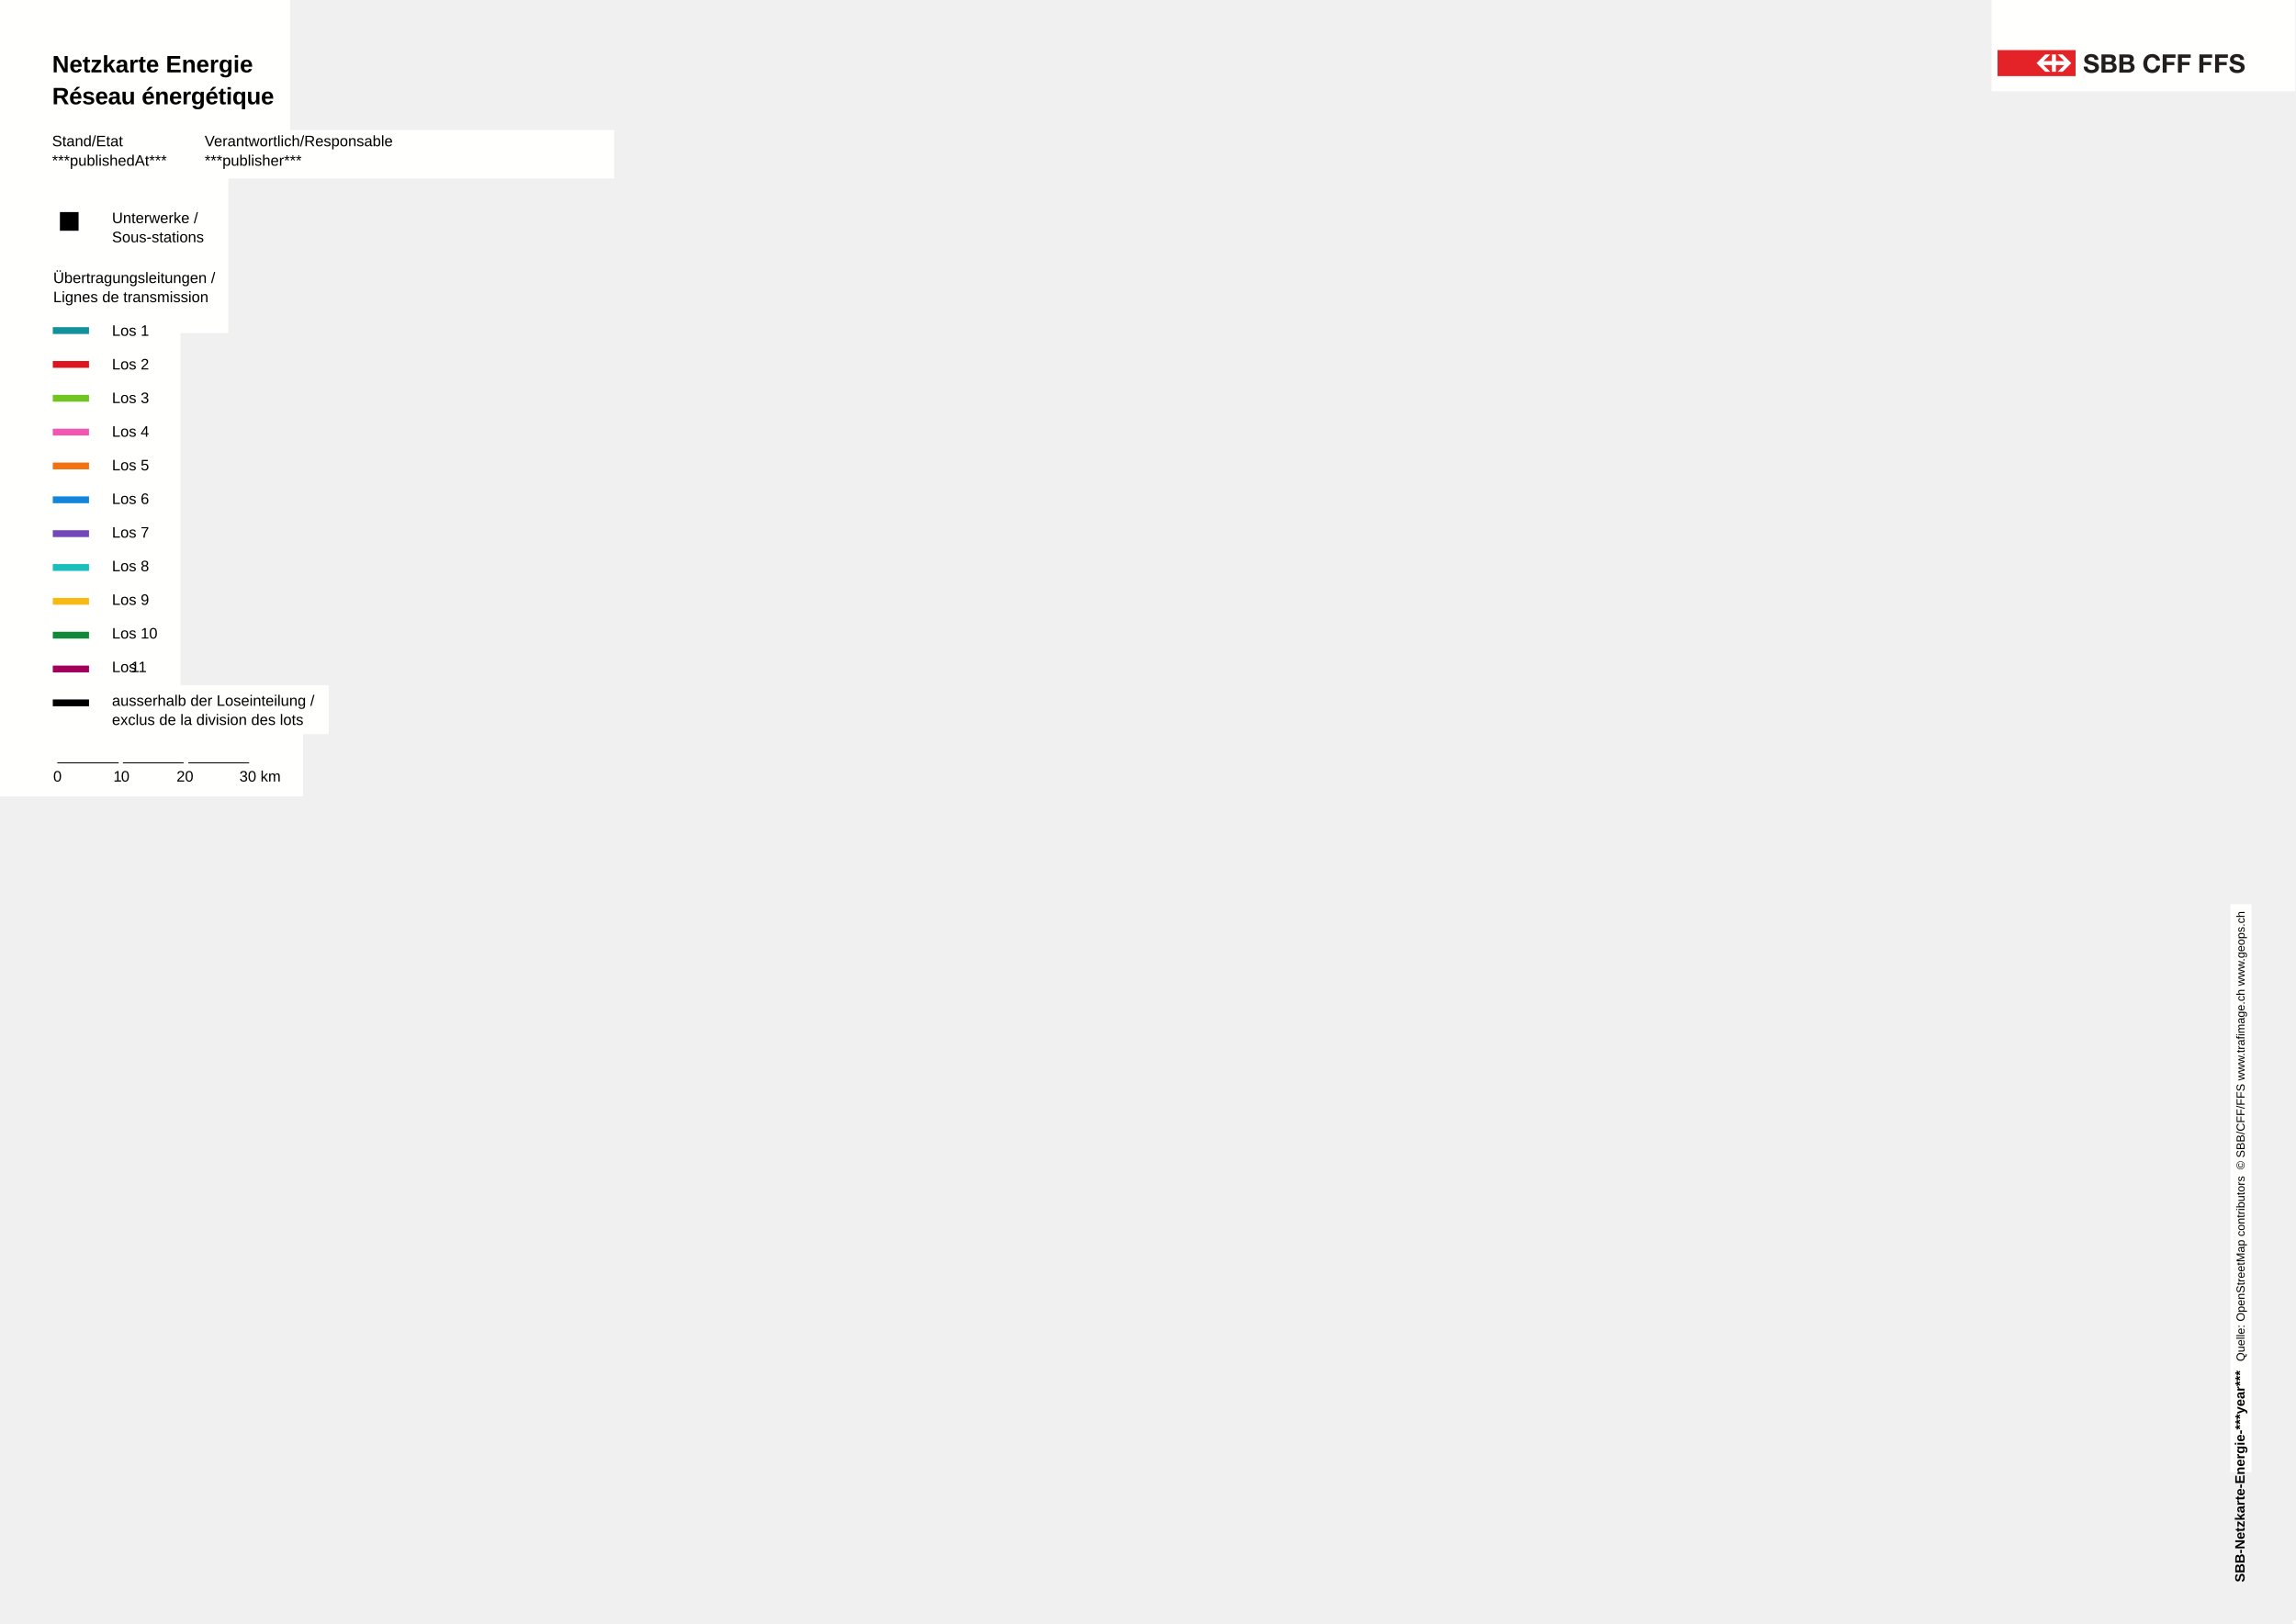
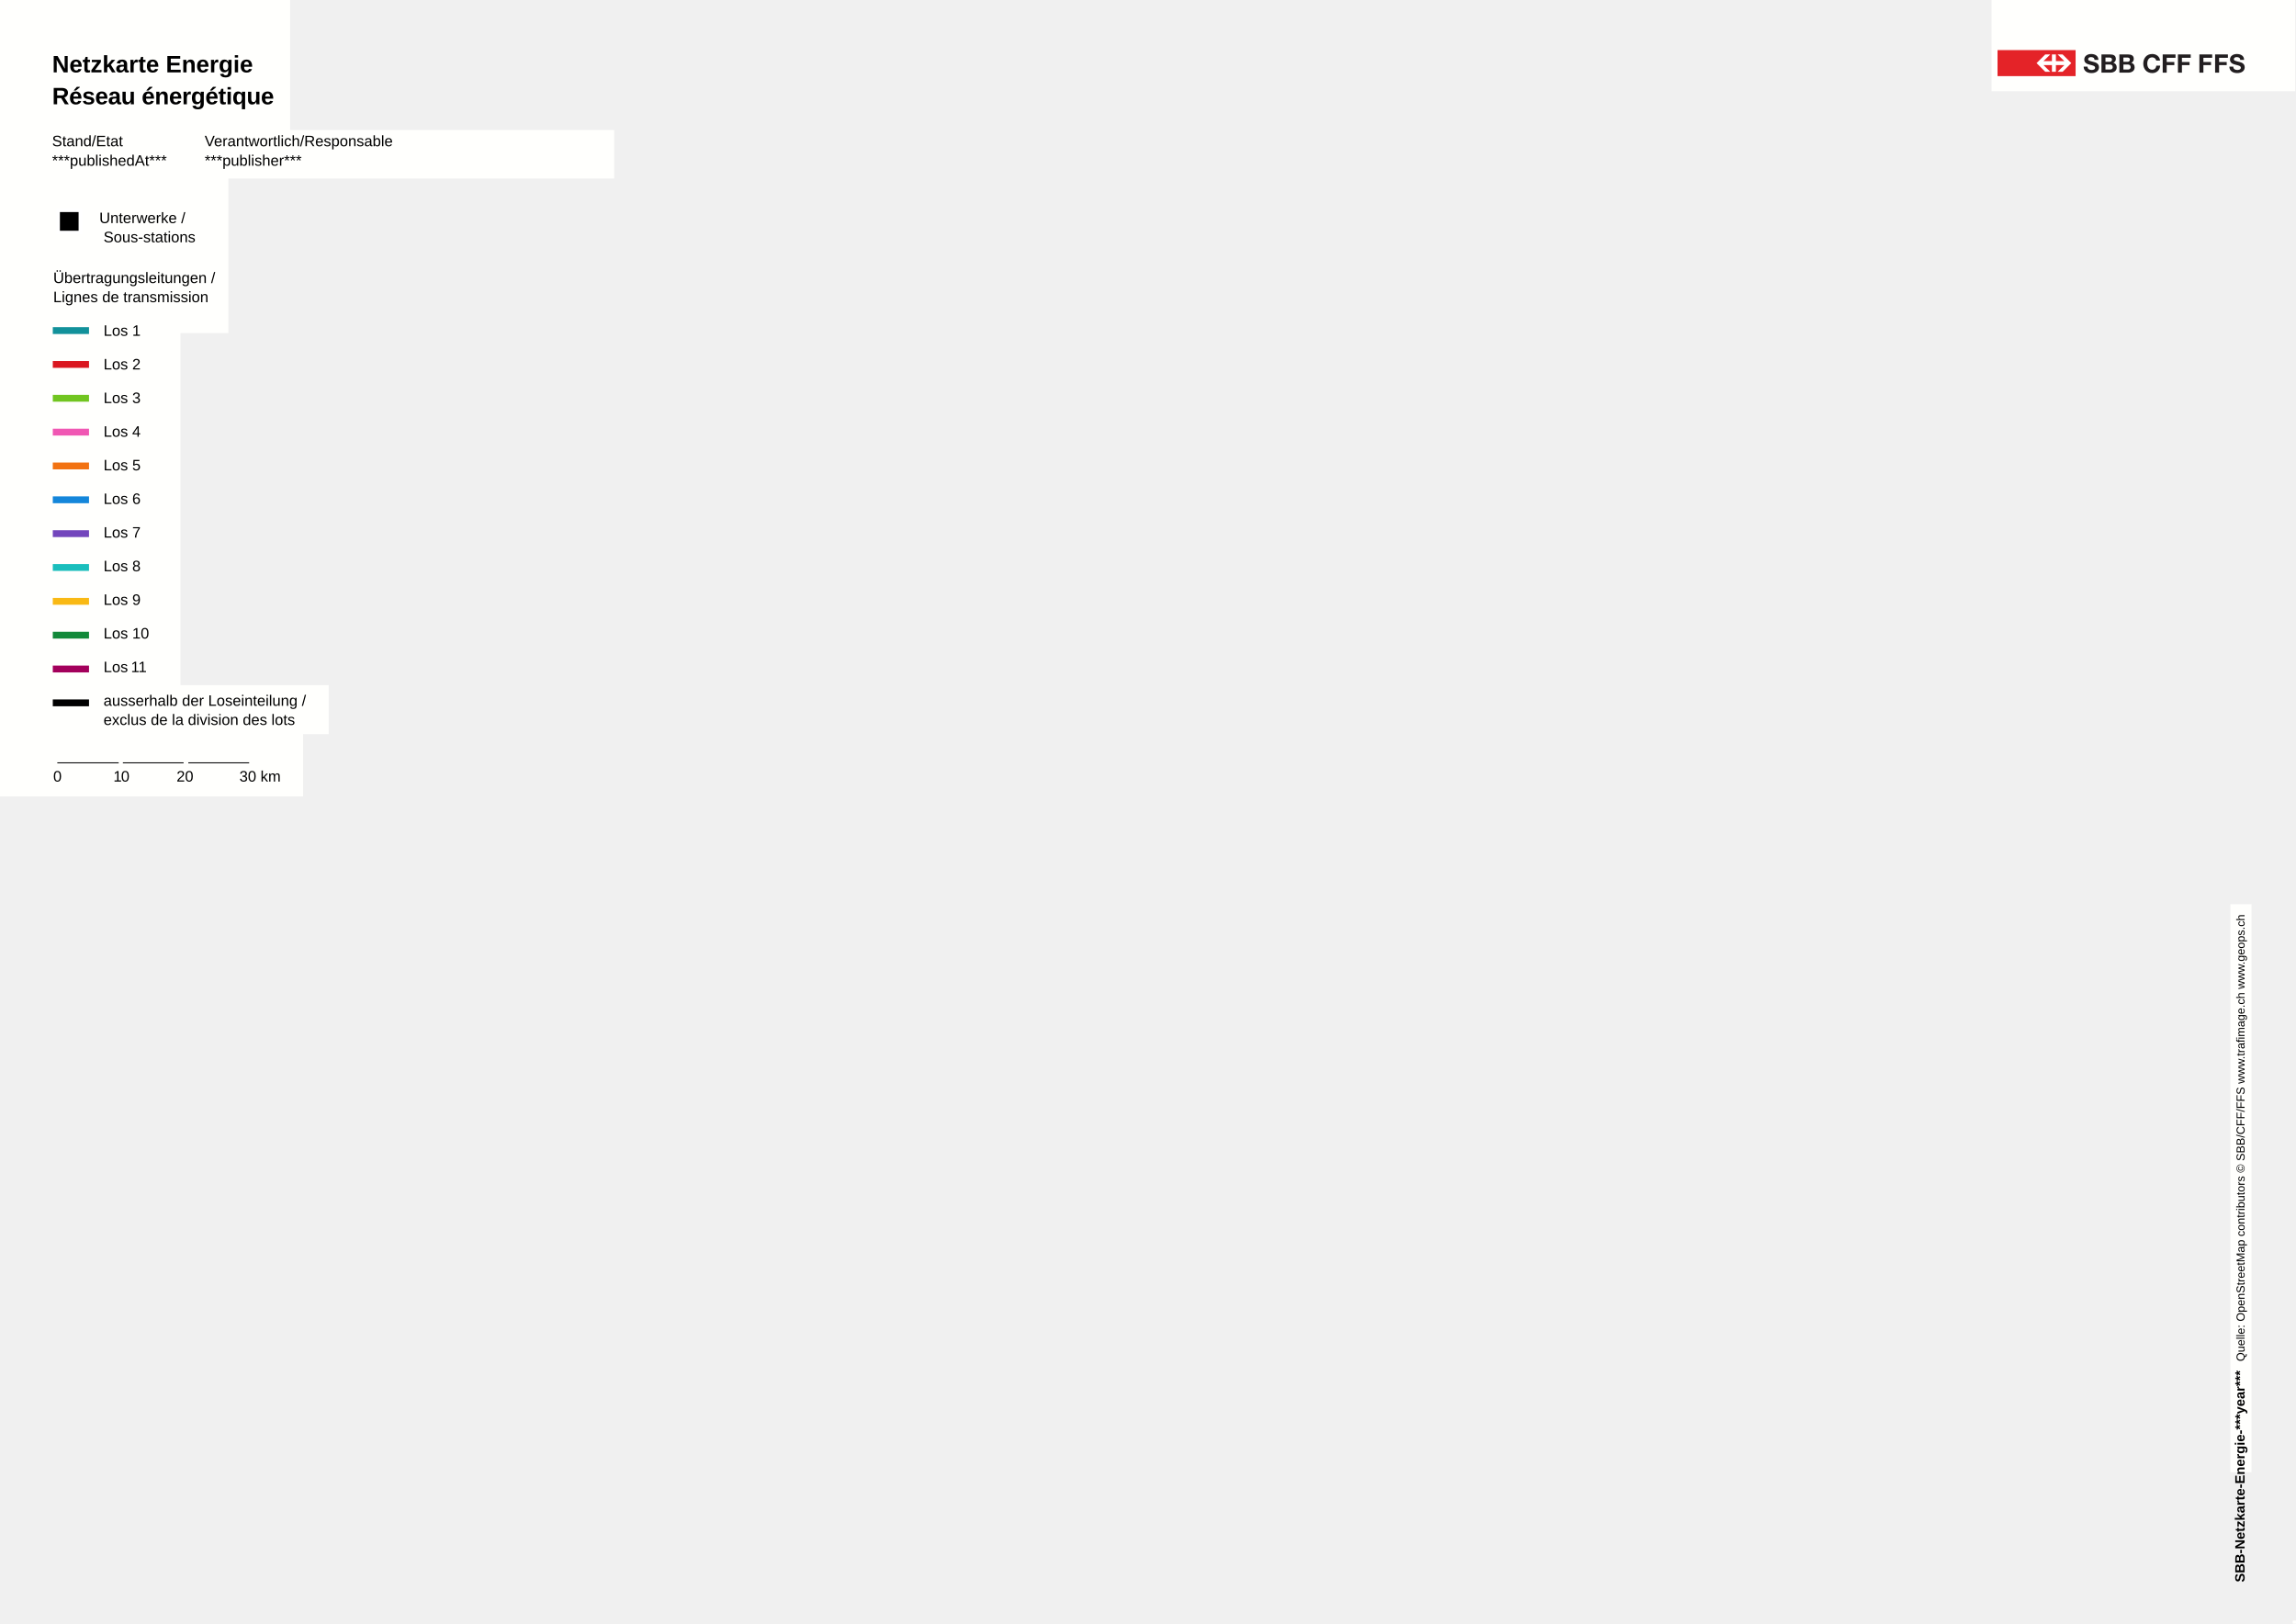
- <svg xmlns="http://www.w3.org/2000/svg" id="Ebene_2" data-name="Ebene 2" width="2380.4" height="1683.111" viewBox="0 0 2380.4 1683.111">
+ <svg xmlns="http://www.w3.org/2000/svg" id="Ebene_2" width="2380.4" height="1683.111" data-name="Ebene 2" viewBox="0 0 2380.4 1683.111">
  <g id="energie">
-     <rect id="Rechteck_52" data-name="Rechteck 52" x="2377.043" y="1679.89" width="3.356" height="3.221" style="fill: #fffffd; isolation: isolate; opacity: .99;" />
-     <rect id="Rechteck_52-2" data-name="Rechteck 52" x="2064.783" width="314.782" height="94.586" style="fill: #fffffd; isolation: isolate; opacity: .99;" />
-     <rect id="Rechteck_titel" data-name="Rechteck Titel" width="300.783" height="145.284" style="fill: #fffffd; isolation: isolate; opacity: .99;" />
-     <rect id="Rechteck_34" data-name="Rechteck 34" width="236.783" height="345.284" style="fill: #fffffd; isolation: isolate; opacity: .99;" />
-     <rect id="Rechteck_verantwortlich" data-name="Rechteck Verantwortlich" y="134.783" width="636.783" height="50.284" style="fill: #fffffd; isolation: isolate; opacity: .99;" />
+     <rect id="Rechteck_52" width="3.356" height="3.221" x="2377.043" y="1679.89" data-name="Rechteck 52" style="fill:#fffffd;isolation:isolate;opacity:.99" />
+     <rect id="Rechteck_52-2" width="314.782" height="94.586" x="2064.783" data-name="Rechteck 52" style="fill:#fffffd;isolation:isolate;opacity:.99" />
+     <rect id="Rechteck_titel" width="300.783" height="145.284" data-name="Rechteck Titel" style="fill:#fffffd;isolation:isolate;opacity:.99" />
+     <rect id="Rechteck_34" width="236.783" height="345.284" data-name="Rechteck 34" style="fill:#fffffd;isolation:isolate;opacity:.99" />
+     <rect id="Rechteck_verantwortlich" width="636.783" height="50.284" y="134.783" data-name="Rechteck Verantwortlich" style="fill:#fffffd;isolation:isolate;opacity:.99" />
    <g id="title">
-       <text id="text2308" transform="translate(54.0293 75.03648)" style="font-family: Arial-BoldMT, Arial; font-size: 24.651px; font-weight: 700; isolation: isolate;">
+       <text id="text2308" transform="translate(54.0293 75.03648)" style="font-family:Arial-BoldMT,Arial;font-size:24.651px;font-weight:700;isolation:isolate">
        <tspan x="0" y="0">Netzkarte Energie</tspan>
      </text>
-       <text id="text2317" transform="translate(54.0293 108.1136)" style="font-family: Arial-BoldMT, Arial; font-size: 24.651px; font-weight: 700; isolation: isolate; letter-spacing: -.01em;">
+       <text id="text2317" transform="translate(54.0293 108.1136)" style="font-family:Arial-BoldMT,Arial;font-size:24.651px;font-weight:700;isolation:isolate;letter-spacing:-.01em">
        <tspan x="0" y="0">Réseau énergétique</tspan>
      </text>
-       <text id="text2320" transform="translate(212.1912 151.6048)" style="font-family: ArialMT, Arial; font-size: 15.735px; isolation: isolate;">
+       <text id="text2320" transform="translate(212.1912 151.6048)" style="font-family:ArialMT,Arial;font-size:15.735px;isolation:isolate">
        <tspan x="0" y="0">Verantwortlich/Responsable</tspan>
      </text>
-       <text id="text2323" transform="translate(212.1912 171.7797)" style="font-family: ArialMT, Arial; font-size: 15.735px; isolation: isolate;">
+       <text id="text2323" transform="translate(212.1912 171.7797)" style="font-family:ArialMT,Arial;font-size:15.735px;isolation:isolate">
        <tspan x="0" y="0">***publisher***</tspan>
      </text>
-       <text id="text2347" transform="translate(53.98242 151.6048)" style="font-family: ArialMT, Arial; font-size: 15.735px; isolation: isolate;">
+       <text id="text2347" transform="translate(53.98242 151.6048)" style="font-family:ArialMT,Arial;font-size:15.735px;isolation:isolate">
        <tspan x="0" y="0">Stand/Etat</tspan>
      </text>
-       <text id="text2350" transform="translate(53.98242 171.7801)" style="font-family: ArialMT, Arial; font-size: 15.735px; isolation: isolate;">
+       <text id="text2350" transform="translate(53.98242 171.7801)" style="font-family:ArialMT,Arial;font-size:15.735px;isolation:isolate">
        <tspan x="0" y="0">***publishedAt***</tspan>
      </text>
    </g>
    <g id="sbb">
-       <path id="path2879" d="m2070.967,78.905h80.936v-26.979h-80.936v26.979Z" style="fill: #e42328;" />
-       <path id="path2881" d="m2118.609,63.35h8.751v-6.928h4.122v6.928h8.751l-7.04-6.928h5.224l8.993,8.993-8.993,8.993h-5.228l7.041-6.928h-8.747v6.928h-4.122v-6.928h-8.751l7.04,6.928h-5.221l-8.993-8.993,8.993-8.993h5.222" style="fill: #fff;" />
-       <path id="path2883" d="m2160.255,69.036c-.052,4.656,3.861,6.719,8.039,6.719,5.132,0,7.856-2.591,7.856-6.057,0-4.282-4.231-5.155-5.607-5.496-4.734-1.218-5.631-1.404-5.631-2.857,0-1.587,1.532-2.141,2.857-2.141,1.984,0,3.597.58,3.728,2.857h4.021c0-4.363-3.623-6.081-7.563-6.081-3.412,0-7.061,1.851-7.061,5.713,0,3.544,2.829,4.629,5.634,5.367,2.776.74,5.605,1.085,5.605,3.119,0,1.932-2.222,2.355-3.676,2.355-2.222,0-4.178-.98-4.178-3.492" style="fill: #221e20;" />
-       <path id="path2885" d="m2182.863,59.651h3.887c1.48,0,2.857.369,2.857,2.167,0,1.587-1.085,2.248-2.538,2.248h-4.205v-4.416Zm-4.151,15.654h9.149c3.412,0,6.666-1.639,6.666-5.474,0-2.353-1.166-4.125-3.466-4.787,1.591-.653,2.614-2.222,2.567-3.942,0-3.516-2.434-4.68-6.031-4.68h-8.885l-0,18.882Zm4.151-8.41h4.52c1.772,0,2.988.768,2.988,2.698,0,1.956-1.427,2.486-3.066,2.486h-4.442" style="fill: #221e20; fill-rule: evenodd;" />
-       <path id="path2887" d="m2201.446,59.651h3.887c1.48,0,2.857.369,2.857,2.167,0,1.587-1.085,2.248-2.538,2.248h-4.205v-4.416Zm-4.151,15.654h9.149c3.412,0,6.664-1.639,6.664-5.474,0-2.353-1.163-4.125-3.464-4.787,1.59-.654,2.611-2.223,2.564-3.942,0-3.516-2.431-4.68-6.028-4.68h-8.885v18.882Zm4.154-8.41h4.52c1.772,0,2.988.768,2.988,2.698,0,1.956-1.427,2.486-3.066,2.486h-4.442" style="fill: #221e20; fill-rule: evenodd;" />
-       <path id="path2889" d="m2239.48,62.77c-.502-4.363-3.992-6.795-8.144-6.795-5.846,0-9.281,4.363-9.281,9.968,0,5.448,3.435,9.811,9.281,9.811,4.629,0,7.879-3.014,8.303-7.723h-4.021c-.317,2.486-1.744,4.231-4.282,4.231-3.728,0-5.132-3.174-5.132-6.321,0-3.304,1.404-6.478,5.132-6.478,2.061,0,3.861,1.428,4.125,3.304" style="fill: #221e20;" />
-       <path id="path2891" d="m2242.195,75.305h4.151v-7.801h7.908v-3.226h-7.908v-4.363h9.123v-3.49h-13.275" style="fill: #221e20;" />
-       <path id="path2893" d="m2257.994,75.305h4.14v-7.801h7.898v-3.226h-7.901v-4.363h9.113v-3.49h-13.25" style="fill: #221e20;" />
-       <path id="path2895" d="m2280.237,75.305h4.162v-7.801h7.898v-3.226h-7.898v-4.363h9.113v-3.49h-13.275" style="fill: #221e20;" />
-       <path id="path2897" d="m2296.534,75.305h4.14v-7.801h7.898v-3.226h-7.898v-4.363h9.136v-3.49h-13.275" style="fill: #221e20;" />
-       <path id="path2899" d="m2311.331,69.036c-.047,4.656,3.854,6.719,8.041,6.719,5.139,0,7.851-2.591,7.851-6.057,0-4.282-4.235-5.155-5.591-5.496-4.734-1.218-5.638-1.404-5.638-2.857,0-1.587,1.522-2.141,2.857-2.141,1.974,0,3.593.58,3.735,2.857h3.997c0-4.363-3.616-6.081-7.542-6.081-3.426,0-7.066,1.851-7.066,5.713,0,3.544,2.831,4.629,5.639,5.367,2.76.74,5.591,1.085,5.591,3.119,0,1.932-2.213,2.355-3.664,2.355-2.237,0-4.187-.98-4.187-3.492" style="fill: #221e20;" />
+       <path id="path2879" d="m2070.967,78.905h80.936v-26.979h-80.936v26.979Z" style="fill:#e42328" />
+       <path id="path2881" d="m2118.609,63.35h8.751v-6.928h4.122v6.928h8.751l-7.04-6.928h5.224l8.993,8.993-8.993,8.993h-5.228l7.041-6.928h-8.747v6.928h-4.122v-6.928h-8.751l7.04,6.928h-5.221l-8.993-8.993,8.993-8.993h5.222" style="fill:#fff" />
+       <path id="path2883" d="m2160.255,69.036c-.052,4.656,3.861,6.719,8.039,6.719,5.132,0,7.856-2.591,7.856-6.057,0-4.282-4.231-5.155-5.607-5.496-4.734-1.218-5.631-1.404-5.631-2.857,0-1.587,1.532-2.141,2.857-2.141,1.984,0,3.597.58,3.728,2.857h4.021c0-4.363-3.623-6.081-7.563-6.081-3.412,0-7.061,1.851-7.061,5.713,0,3.544,2.829,4.629,5.634,5.367,2.776.74,5.605,1.085,5.605,3.119,0,1.932-2.222,2.355-3.676,2.355-2.222,0-4.178-.98-4.178-3.492" style="fill:#221e20" />
+       <path id="path2885" d="m2182.863,59.651h3.887c1.48,0,2.857.369,2.857,2.167,0,1.587-1.085,2.248-2.538,2.248h-4.205v-4.416Zm-4.151,15.654h9.149c3.412,0,6.666-1.639,6.666-5.474,0-2.353-1.166-4.125-3.466-4.787,1.591-.653,2.614-2.222,2.567-3.942,0-3.516-2.434-4.68-6.031-4.68h-8.885l-0,18.882Zm4.151-8.41h4.52c1.772,0,2.988.768,2.988,2.698,0,1.956-1.427,2.486-3.066,2.486h-4.442" style="fill:#221e20;fill-rule:evenodd" />
+       <path id="path2887" d="m2201.446,59.651h3.887c1.48,0,2.857.369,2.857,2.167,0,1.587-1.085,2.248-2.538,2.248h-4.205v-4.416Zm-4.151,15.654h9.149c3.412,0,6.664-1.639,6.664-5.474,0-2.353-1.163-4.125-3.464-4.787,1.59-.654,2.611-2.223,2.564-3.942,0-3.516-2.431-4.68-6.028-4.68h-8.885v18.882Zm4.154-8.41h4.52c1.772,0,2.988.768,2.988,2.698,0,1.956-1.427,2.486-3.066,2.486h-4.442" style="fill:#221e20;fill-rule:evenodd" />
+       <path id="path2889" d="m2239.48,62.77c-.502-4.363-3.992-6.795-8.144-6.795-5.846,0-9.281,4.363-9.281,9.968,0,5.448,3.435,9.811,9.281,9.811,4.629,0,7.879-3.014,8.303-7.723h-4.021c-.317,2.486-1.744,4.231-4.282,4.231-3.728,0-5.132-3.174-5.132-6.321,0-3.304,1.404-6.478,5.132-6.478,2.061,0,3.861,1.428,4.125,3.304" style="fill:#221e20" />
+       <path id="path2891" d="m2242.195,75.305h4.151v-7.801h7.908v-3.226h-7.908v-4.363h9.123v-3.49h-13.275" style="fill:#221e20" />
+       <path id="path2893" d="m2257.994,75.305h4.14v-7.801h7.898v-3.226h-7.901v-4.363h9.113v-3.49h-13.25" style="fill:#221e20" />
+       <path id="path2895" d="m2280.237,75.305h4.162v-7.801h7.898v-3.226h-7.898v-4.363h9.113v-3.49h-13.275" style="fill:#221e20" />
+       <path id="path2897" d="m2296.534,75.305h4.14v-7.801h7.898v-3.226h-7.898v-4.363h9.136v-3.49h-13.275" style="fill:#221e20" />
+       <path id="path2899" d="m2311.331,69.036c-.047,4.656,3.854,6.719,8.041,6.719,5.139,0,7.851-2.591,7.851-6.057,0-4.282-4.235-5.155-5.591-5.496-4.734-1.218-5.638-1.404-5.638-2.857,0-1.587,1.522-2.141,2.857-2.141,1.974,0,3.593.58,3.735,2.857h3.997c0-4.363-3.616-6.081-7.542-6.081-3.426,0-7.066,1.851-7.066,5.713,0,3.544,2.831,4.629,5.639,5.367,2.76.74,5.591,1.085,5.591,3.119,0,1.932-2.213,2.355-3.664,2.355-2.237,0-4.187-.98-4.187-3.492" style="fill:#221e20" />
    </g>
    <g id="ref-pub">
-       <rect id="rect2966" x="2312.349" y="937.325" width="21.911" height="588.727" style="fill: #fffffd;" />
-       <text id="text1948" transform="translate(2327.092 1640.142) rotate(-90)" style="font-family: Arial-BoldMT, Arial; font-size: 14.008px; font-weight: 700; isolation: isolate;">
+       <rect id="rect2966" width="21.911" height="588.727" x="2312.349" y="937.325" style="fill:#fffffd" />
+       <text id="text1948" transform="translate(2327.092 1640.142) rotate(-90)" style="font-family:Arial-BoldMT,Arial;font-size:14.008px;font-weight:700;isolation:isolate">
        <tspan x="0" y="0">SBB-Netzkarte-Energie-***year***</tspan>
      </text>
-       <text id="text1951" transform="translate(2327.092 1411.195) rotate(-90)" style="font-family: ArialMT, Arial; font-size: 12.007px; isolation: isolate;">
-         <tspan x="0" y="0" xml:space="preserve">Quelle: OpenStreetMap contributors  © SBB/CFF/FFS www.traﬁmage.ch www.geops.ch</tspan>
+       <text id="text1951" transform="translate(2327.092 1411.195) rotate(-90)" style="font-family:ArialMT,Arial;font-size:12.007px;isolation:isolate">
+         <tspan x="0" y="0" xml:space="preserve">Quelle: OpenStreetMap contributors © SBB/CFF/FFS www.traﬁmage.ch www.geops.ch</tspan>
      </text>
    </g>
    <g id="legende-pub">
-       <rect id="Rechteck_34-2" data-name="Rechteck 34" y="342.682" width="187.057" height="370.762" style="fill: #fffffd; isolation: isolate; opacity: .99;" />
-       <rect id="rect2197" y="710.238" width="340.826" height="50.783" style="fill: #fffffd;" />
-       <rect id="rect2197-2" data-name="rect2197" y="760.02" width="314.217" height="65.478" style="fill: #fffffd;" />
-       <g id="Gruppe_15" data-name="Gruppe 15" style="opacity: .99;">
-         <line id="Linie_1" data-name="Linie 1" x1="59.414" y1="790.743" x2="123.052" y2="790.743" style="fill: none; stroke: #000; stroke-miterlimit: 5.245; stroke-width: .991px;" />
-         <line id="Linie_2" data-name="Linie 2" x1="127.404" y1="790.743" x2="190.344" y2="790.743" style="fill: none; stroke: #000; stroke-miterlimit: 5.245; stroke-width: .991px;" />
-         <line id="Linie_3" data-name="Linie 3" x1="195.239" y1="790.743" x2="258.298" y2="790.743" style="fill: none; stroke: #000; stroke-miterlimit: 5.245; stroke-width: .991px;" />
-         <g id="_0" data-name=" 0">
-           <text id="text2332" transform="translate(55.18848 810.1373)" style="font-family: ArialMT, Arial; font-size: 15.735px; isolation: isolate;">
+       <rect id="Rechteck_34-2" width="187.057" height="370.762" y="342.682" data-name="Rechteck 34" style="fill:#fffffd;isolation:isolate;opacity:.99" />
+       <rect id="rect2197" width="340.826" height="50.783" y="710.238" style="fill:#fffffd" />
+       <rect id="rect2197-2" width="314.217" height="65.478" y="760.02" data-name="rect2197" style="fill:#fffffd" />
+       <g id="Gruppe_15" data-name="Gruppe 15" style="opacity:.99">
+         <line id="Linie_1" x1="59.414" x2="123.052" y1="790.743" y2="790.743" data-name="Linie 1" style="fill:none;stroke:#000;stroke-miterlimit:5.245;stroke-width:.991px" />
+         <line id="Linie_2" x1="127.404" x2="190.344" y1="790.743" y2="790.743" data-name="Linie 2" style="fill:none;stroke:#000;stroke-miterlimit:5.245;stroke-width:.991px" />
+         <line id="Linie_3" x1="195.239" x2="258.298" y1="790.743" y2="790.743" data-name="Linie 3" style="fill:none;stroke:#000;stroke-miterlimit:5.245;stroke-width:.991px" />
+         <g id="_0" data-name="0">
+           <text id="text2332" transform="translate(55.18848 810.1373)" style="font-family:ArialMT,Arial;font-size:15.735px;isolation:isolate">
            <tspan x="0" y="0">0</tspan>
          </text>
        </g>
-         <g id="_10" data-name=" 10">
-           <text id="text2335" transform="translate(117.54 810.1363)" style="font-family: ArialMT, Arial; font-size: 15.735px; isolation: isolate; letter-spacing: -.05em;">
+         <g id="_10" data-name="10">
+           <text id="text2335" transform="translate(117.54 810.1363)" style="font-family:ArialMT,Arial;font-size:15.735px;isolation:isolate;letter-spacing:-.05em">
            <tspan x="0" y="0">10</tspan>
          </text>
        </g>
-         <g id="_20" data-name=" 20">
-           <text id="text2340" transform="translate(183.0264 810.1363)" style="font-family: ArialMT, Arial; font-size: 15.735px; isolation: isolate;">
+         <g id="_20" data-name="20">
+           <text id="text2340" transform="translate(183.0264 810.1363)" style="font-family:ArialMT,Arial;font-size:15.735px;isolation:isolate">
            <tspan x="0" y="0">20</tspan>
          </text>
        </g>
-         <g id="_30_km" data-name=" 30 km">
-           <text id="text2343" transform="translate(248.2139 810.1363)" style="font-family: ArialMT, Arial; font-size: 15.735px; isolation: isolate;">
+         <g id="_30_km" data-name="30 km">
+           <text id="text2343" transform="translate(248.2139 810.1363)" style="font-family:ArialMT,Arial;font-size:15.735px;isolation:isolate">
            <tspan x="0" y="0">30 km</tspan>
          </text>
        </g>
      </g>
      <g>
-         <text id="text2489" transform="translate(55.18835 293.3875)" style="font-family: ArialMT, Arial; font-size: 15.735px; isolation: isolate;">
+         <text id="text2489" transform="translate(55.18835 293.3875)" style="font-family:ArialMT,Arial;font-size:15.735px;isolation:isolate">
          <tspan x="0" y="0">Übertragungsleitungen /</tspan>
          <tspan x="0" y="19.842">Lignes de transmission</tspan>
-           <tspan x="0" y="54.709" xml:space="preserve" style="letter-spacing: .922em;">		</tspan>
-           <tspan x="47.764" y="54.709" xml:space="preserve">   Los 1</tspan>
-           <tspan x="0" y="89.575" xml:space="preserve">    </tspan>
-           <tspan x="17.486" y="89.575" style="letter-spacing: -.189em;">	</tspan>
-           <tspan x="18.882" y="89.575" style="letter-spacing: .922em;">	</tspan>
-           <tspan x="47.764" y="89.575" xml:space="preserve">   Los 2</tspan>
-           <tspan x="0" y="124.441" xml:space="preserve">    </tspan>
-           <tspan x="17.486" y="124.441" style="letter-spacing: -.189em;">	</tspan>
-           <tspan x="18.882" y="124.441" style="letter-spacing: .922em;">	</tspan>
-           <tspan x="47.764" y="124.441" xml:space="preserve">   Los 3</tspan>
-           <tspan x="0" y="159.307" xml:space="preserve">    </tspan>
-           <tspan x="17.486" y="159.307" style="letter-spacing: -.189em;">	</tspan>
-           <tspan x="18.882" y="159.307" style="letter-spacing: .922em;">	</tspan>
-           <tspan x="47.764" y="159.307" xml:space="preserve">   Los 4</tspan>
-           <tspan x="0" y="194.173" xml:space="preserve">    </tspan>
-           <tspan x="17.486" y="194.173" style="letter-spacing: -.189em;">	</tspan>
-           <tspan x="18.882" y="194.173" style="letter-spacing: .922em;">	</tspan>
-           <tspan x="47.764" y="194.173" xml:space="preserve">   Los 5</tspan>
-           <tspan x="0" y="229.039" xml:space="preserve">    </tspan>
-           <tspan x="17.486" y="229.039" style="letter-spacing: -.189em;">	</tspan>
-           <tspan x="18.882" y="229.039" style="letter-spacing: .922em;">	</tspan>
-           <tspan x="47.764" y="229.039" xml:space="preserve">   Los 6</tspan>
-           <tspan x="0" y="263.905" xml:space="preserve">    </tspan>
-           <tspan x="17.486" y="263.905" style="letter-spacing: -.189em;">	</tspan>
-           <tspan x="18.882" y="263.905" style="letter-spacing: .922em;">	</tspan>
-           <tspan x="47.764" y="263.905" xml:space="preserve">   Los 7</tspan>
-           <tspan x="0" y="298.771" xml:space="preserve">    </tspan>
-           <tspan x="17.486" y="298.771" style="letter-spacing: -.189em;">	</tspan>
-           <tspan x="18.882" y="298.771" style="letter-spacing: .922em;">	</tspan>
-           <tspan x="47.764" y="298.771" xml:space="preserve">   Los 8</tspan>
-           <tspan x="0" y="333.638" xml:space="preserve">    </tspan>
-           <tspan x="17.486" y="333.638" style="letter-spacing: -.189em;">	</tspan>
-           <tspan x="18.882" y="333.638" style="letter-spacing: .922em;">	</tspan>
-           <tspan x="47.764" y="333.638" xml:space="preserve">   Los 9</tspan>
-           <tspan x="0" y="368.504" xml:space="preserve">    </tspan>
-           <tspan x="17.486" y="368.504" style="letter-spacing: -.189em;">	</tspan>
-           <tspan x="18.882" y="368.504" style="letter-spacing: .922em;">	</tspan>
-           <tspan x="47.764" y="368.504" xml:space="preserve">   Los 10</tspan>
-           <tspan x="0" y="403.37" xml:space="preserve">    </tspan>
-           <tspan x="17.486" y="403.37" style="letter-spacing: -.189em;">	</tspan>
-           <tspan x="18.882" y="403.37" style="letter-spacing: .922em;">	</tspan>
-           <tspan x="47.764" y="403.37" xml:space="preserve">   Los </tspan>
-           <tspan x="80.62" y="403.37" style="letter-spacing: -.074em;">1</tspan>
+           <tspan x="0" y="54.709" xml:space="preserve" style="letter-spacing:.922em"> </tspan>
+           <tspan x="47.764" y="54.709" xml:space="preserve"> Los 1</tspan>
+           <tspan x="0" y="89.575" xml:space="preserve"> </tspan>
+           <tspan x="17.486" y="89.575" style="letter-spacing:-.189em"> </tspan>
+           <tspan x="18.882" y="89.575" style="letter-spacing:.922em"> </tspan>
+           <tspan x="47.764" y="89.575" xml:space="preserve"> Los 2</tspan>
+           <tspan x="0" y="124.441" xml:space="preserve"> </tspan>
+           <tspan x="17.486" y="124.441" style="letter-spacing:-.189em"> </tspan>
+           <tspan x="18.882" y="124.441" style="letter-spacing:.922em"> </tspan>
+           <tspan x="47.764" y="124.441" xml:space="preserve"> Los 3</tspan>
+           <tspan x="0" y="159.307" xml:space="preserve"> </tspan>
+           <tspan x="17.486" y="159.307" style="letter-spacing:-.189em"> </tspan>
+           <tspan x="18.882" y="159.307" style="letter-spacing:.922em"> </tspan>
+           <tspan x="47.764" y="159.307" xml:space="preserve"> Los 4</tspan>
+           <tspan x="0" y="194.173" xml:space="preserve"> </tspan>
+           <tspan x="17.486" y="194.173" style="letter-spacing:-.189em"> </tspan>
+           <tspan x="18.882" y="194.173" style="letter-spacing:.922em"> </tspan>
+           <tspan x="47.764" y="194.173" xml:space="preserve"> Los 5</tspan>
+           <tspan x="0" y="229.039" xml:space="preserve"> </tspan>
+           <tspan x="17.486" y="229.039" style="letter-spacing:-.189em"> </tspan>
+           <tspan x="18.882" y="229.039" style="letter-spacing:.922em"> </tspan>
+           <tspan x="47.764" y="229.039" xml:space="preserve"> Los 6</tspan>
+           <tspan x="0" y="263.905" xml:space="preserve"> </tspan>
+           <tspan x="17.486" y="263.905" style="letter-spacing:-.189em"> </tspan>
+           <tspan x="18.882" y="263.905" style="letter-spacing:.922em"> </tspan>
+           <tspan x="47.764" y="263.905" xml:space="preserve"> Los 7</tspan>
+           <tspan x="0" y="298.771" xml:space="preserve"> </tspan>
+           <tspan x="17.486" y="298.771" style="letter-spacing:-.189em"> </tspan>
+           <tspan x="18.882" y="298.771" style="letter-spacing:.922em"> </tspan>
+           <tspan x="47.764" y="298.771" xml:space="preserve"> Los 8</tspan>
+           <tspan x="0" y="333.638" xml:space="preserve"> </tspan>
+           <tspan x="17.486" y="333.638" style="letter-spacing:-.189em"> </tspan>
+           <tspan x="18.882" y="333.638" style="letter-spacing:.922em"> </tspan>
+           <tspan x="47.764" y="333.638" xml:space="preserve"> Los 9</tspan>
+           <tspan x="0" y="368.504" xml:space="preserve"> </tspan>
+           <tspan x="17.486" y="368.504" style="letter-spacing:-.189em"> </tspan>
+           <tspan x="18.882" y="368.504" style="letter-spacing:.922em"> </tspan>
+           <tspan x="47.764" y="368.504" xml:space="preserve"> Los 10</tspan>
+           <tspan x="0" y="403.37" xml:space="preserve"> </tspan>
+           <tspan x="17.486" y="403.37" style="letter-spacing:-.189em"> </tspan>
+           <tspan x="18.882" y="403.37" style="letter-spacing:.922em"> </tspan>
+           <tspan x="47.764" y="403.37" xml:space="preserve"> Los </tspan>
+           <tspan x="80.62" y="403.37" style="letter-spacing:-.074em">1</tspan>
          <tspan x="88.203" y="403.37">1</tspan>
-           <tspan x="0" y="438.236" xml:space="preserve">    </tspan>
-           <tspan x="17.486" y="438.236" style="letter-spacing: -.189em;">	</tspan>
-           <tspan x="18.882" y="438.236" style="letter-spacing: .922em;">	</tspan>
-           <tspan x="47.764" y="438.236" xml:space="preserve">   ausserhalb der Loseinteilung /</tspan>
-           <tspan x="0" y="458.079" xml:space="preserve" style="letter-spacing: .922em;">		</tspan>
-           <tspan x="47.764" y="458.079" xml:space="preserve">   exclus de la division des lots</tspan>
+           <tspan x="0" y="438.236" xml:space="preserve"> </tspan>
+           <tspan x="17.486" y="438.236" style="letter-spacing:-.189em"> </tspan>
+           <tspan x="18.882" y="438.236" style="letter-spacing:.922em"> </tspan>
+           <tspan x="47.764" y="438.236" xml:space="preserve"> ausserhalb der Loseinteilung /</tspan>
+           <tspan x="0" y="458.079" xml:space="preserve" style="letter-spacing:.922em"> </tspan>
+           <tspan x="47.764" y="458.079" xml:space="preserve"> exclus de la division des lots</tspan>
        </text>
-         <line x1="54.729" y1="377.762" x2="92.282" y2="377.762" style="fill: none; stroke: #da1720; stroke-miterlimit: 10; stroke-width: 7.087px;" />
-         <line x1="54.729" y1="412.842" x2="92.282" y2="412.842" style="fill: none; stroke: #71c520; stroke-miterlimit: 10; stroke-width: 7.087px;" />
-         <line x1="54.729" y1="342.682" x2="92.282" y2="342.682" style="fill: none; stroke: #12919a; stroke-miterlimit: 10; stroke-width: 7.087px;" />
-         <line x1="54.729" y1="447.923" x2="92.282" y2="447.923" style="fill: none; stroke: #f057b3; stroke-miterlimit: 10; stroke-width: 7.087px;" />
-         <line x1="54.729" y1="483.003" x2="92.282" y2="483.003" style="fill: none; stroke: #f27211; stroke-miterlimit: 10; stroke-width: 7.087px;" />
-         <line x1="54.729" y1="518.084" x2="92.282" y2="518.084" style="fill: none; stroke: #1486da; stroke-miterlimit: 10; stroke-width: 7.087px;" />
-         <line x1="54.729" y1="553.164" x2="92.282" y2="553.164" style="fill: none; stroke: #7346bc; stroke-miterlimit: 10; stroke-width: 7.087px;" />
-         <line x1="54.729" y1="588.244" x2="92.282" y2="588.244" style="fill: none; stroke: #1abebc; stroke-miterlimit: 10; stroke-width: 7.087px;" />
-         <line x1="54.729" y1="623.325" x2="92.282" y2="623.325" style="fill: none; stroke: #f9b914; stroke-miterlimit: 10; stroke-width: 7.087px;" />
-         <line x1="54.729" y1="658.405" x2="92.282" y2="658.405" style="fill: none; stroke: #128939; stroke-miterlimit: 10; stroke-width: 7.087px;" />
-         <line x1="54.729" y1="693.485" x2="92.282" y2="693.485" style="fill: none; stroke: #a3005b; stroke-miterlimit: 10; stroke-width: 7.087px;" />
-         <line x1="54.729" y1="728.566" x2="92.282" y2="728.566" style="fill: none; stroke: #000; stroke-miterlimit: 10; stroke-width: 7.087px;" />
+         <line x1="54.729" x2="92.282" y1="377.762" y2="377.762" style="fill:none;stroke:#da1720;stroke-miterlimit:10;stroke-width:7.087px" />
+         <line x1="54.729" x2="92.282" y1="412.842" y2="412.842" style="fill:none;stroke:#71c520;stroke-miterlimit:10;stroke-width:7.087px" />
+         <line x1="54.729" x2="92.282" y1="342.682" y2="342.682" style="fill:none;stroke:#12919a;stroke-miterlimit:10;stroke-width:7.087px" />
+         <line x1="54.729" x2="92.282" y1="447.923" y2="447.923" style="fill:none;stroke:#f057b3;stroke-miterlimit:10;stroke-width:7.087px" />
+         <line x1="54.729" x2="92.282" y1="483.003" y2="483.003" style="fill:none;stroke:#f27211;stroke-miterlimit:10;stroke-width:7.087px" />
+         <line x1="54.729" x2="92.282" y1="518.084" y2="518.084" style="fill:none;stroke:#1486da;stroke-miterlimit:10;stroke-width:7.087px" />
+         <line x1="54.729" x2="92.282" y1="553.164" y2="553.164" style="fill:none;stroke:#7346bc;stroke-miterlimit:10;stroke-width:7.087px" />
+         <line x1="54.729" x2="92.282" y1="588.244" y2="588.244" style="fill:none;stroke:#1abebc;stroke-miterlimit:10;stroke-width:7.087px" />
+         <line x1="54.729" x2="92.282" y1="623.325" y2="623.325" style="fill:none;stroke:#f9b914;stroke-miterlimit:10;stroke-width:7.087px" />
+         <line x1="54.729" x2="92.282" y1="658.405" y2="658.405" style="fill:none;stroke:#128939;stroke-miterlimit:10;stroke-width:7.087px" />
+         <line x1="54.729" x2="92.282" y1="693.485" y2="693.485" style="fill:none;stroke:#a3005b;stroke-miterlimit:10;stroke-width:7.087px" />
+         <line x1="54.729" x2="92.282" y1="728.566" y2="728.566" style="fill:none;stroke:#000;stroke-miterlimit:10;stroke-width:7.087px" />
      </g>
      <g>
        <g id="los">
-           <text id="text2489-2" data-name="text2489" transform="translate(55.18835 231.2757)" style="font-family: ArialMT, Arial; font-size: 15.735px; isolation: isolate;">
-             <tspan x="0" y="0" xml:space="preserve" style="letter-spacing: .922em;">		</tspan>
-             <tspan x="47.764" y="0" xml:space="preserve">   Unterwerke /</tspan>
-             <tspan x="0" y="19.842" xml:space="preserve" style="letter-spacing: .922em;">		</tspan>
-             <tspan x="47.764" y="19.842" xml:space="preserve">   Sous-stations</tspan>
+           <text id="text2489-2" data-name="text2489" transform="translate(55.18835 231.2757)" style="font-family:ArialMT,Arial;font-size:15.735px;isolation:isolate">
+             <tspan x="47.764" y="0" xml:space="preserve">Unterwerke /</tspan>
+             <tspan x="0" y="19.842" xml:space="preserve" style="letter-spacing:.922em"> </tspan>
+             <tspan x="47.764" y="19.842" xml:space="preserve"> Sous-stations</tspan>
          </text>
        </g>
        <g>
-           <rect x="60.32" y="218.035" width="22.943" height="22.943" />
-           <path d="m81.477,219.821v19.372h-19.372v-19.372h19.372m3.572-3.572h-26.515v26.515h26.515v-26.515h0Z" style="fill: #fff;" />
+           <rect width="22.943" height="22.943" x="60.32" y="218.035" />
+           <path d="m81.477,219.821v19.372h-19.372v-19.372h19.372m3.572-3.572h-26.515v26.515h26.515v-26.515h0Z" style="fill:#fff" />
        </g>
      </g>
    </g>
  </g>
</svg>
